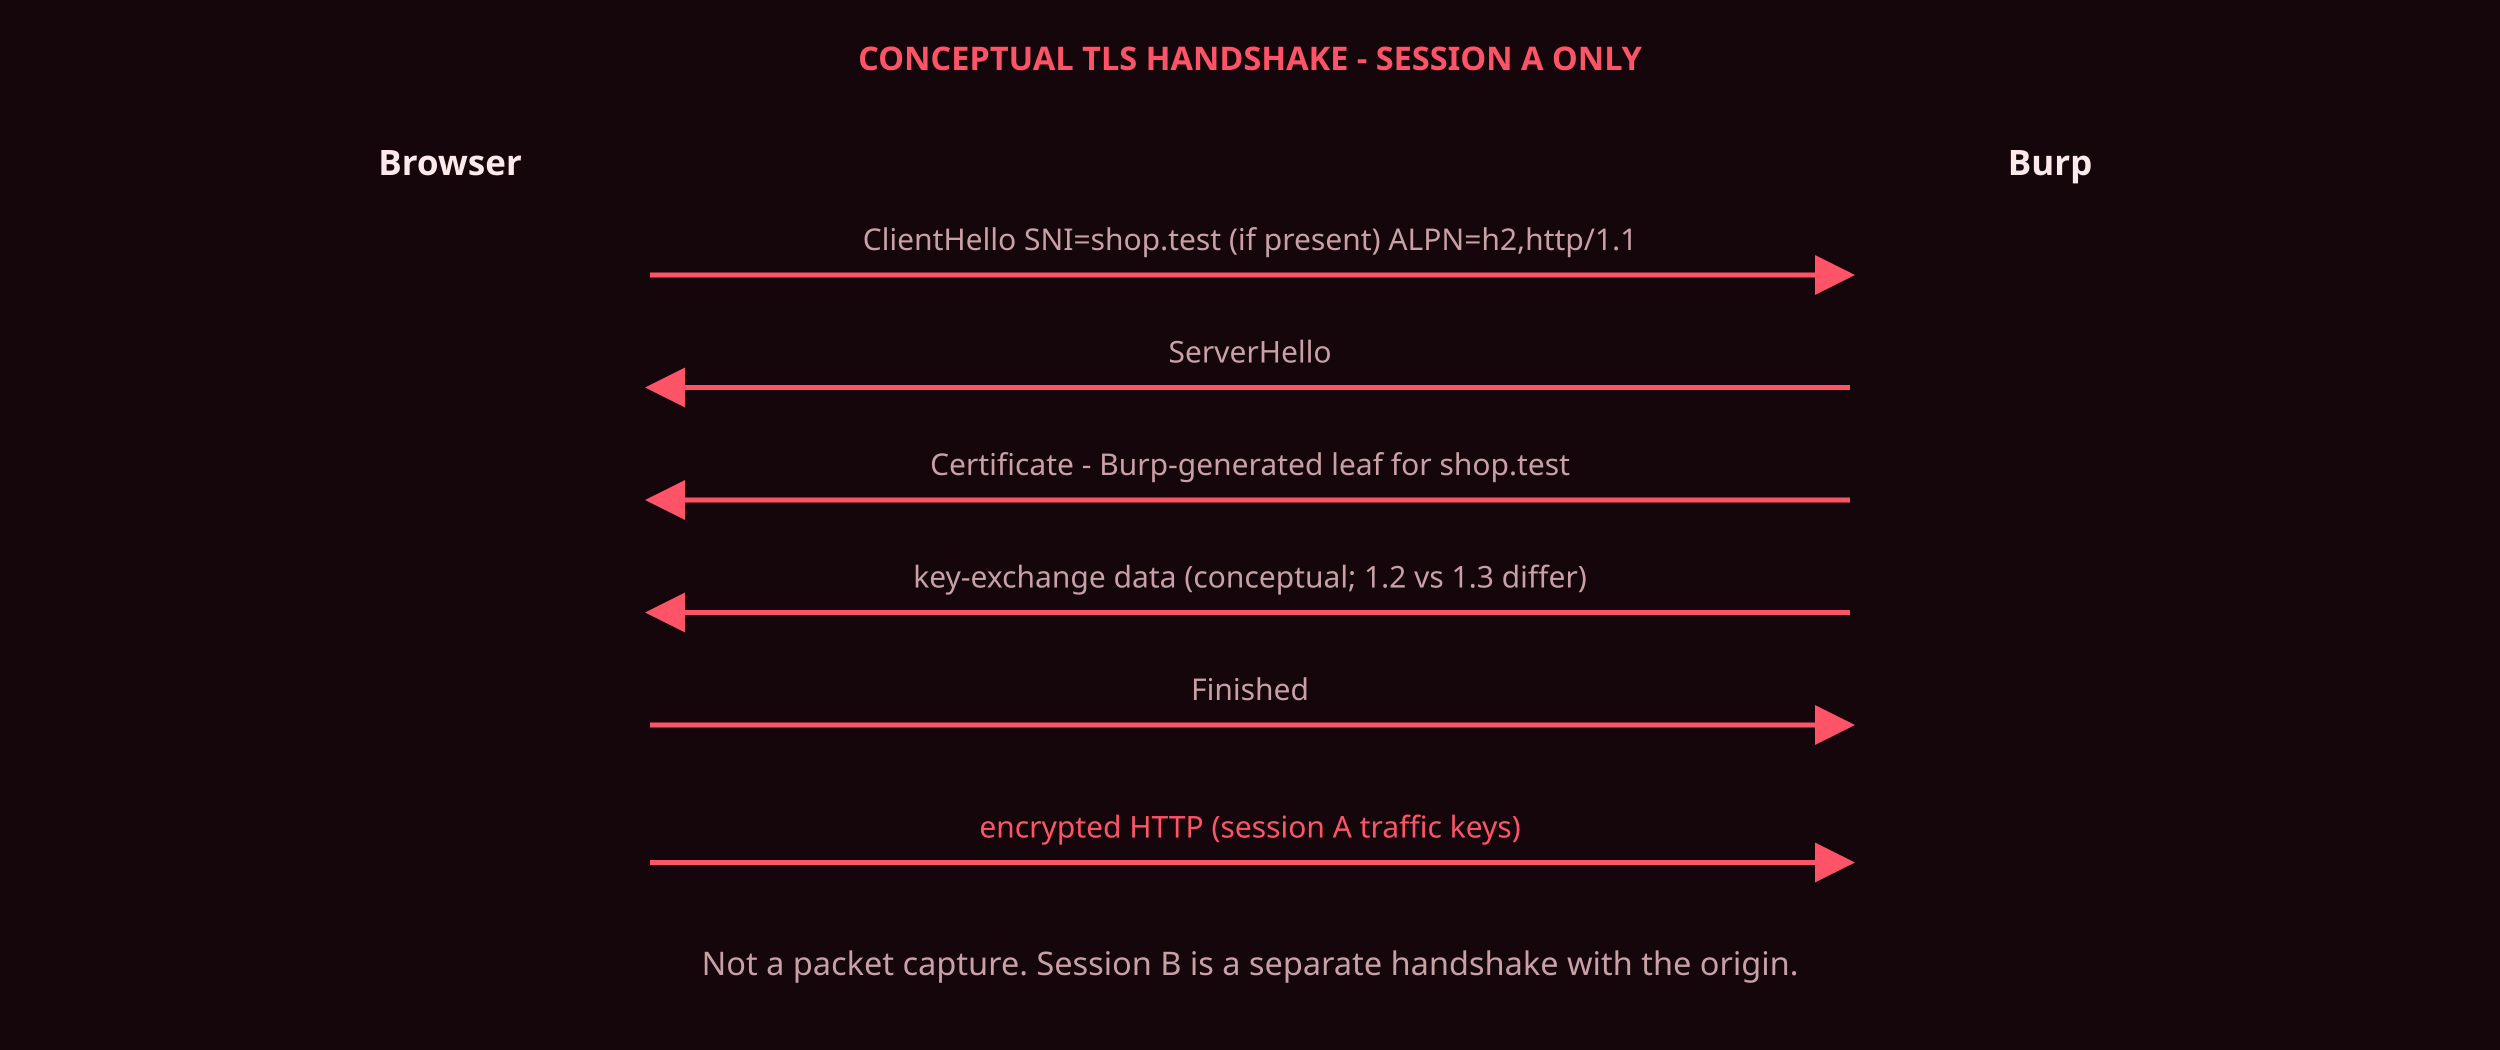
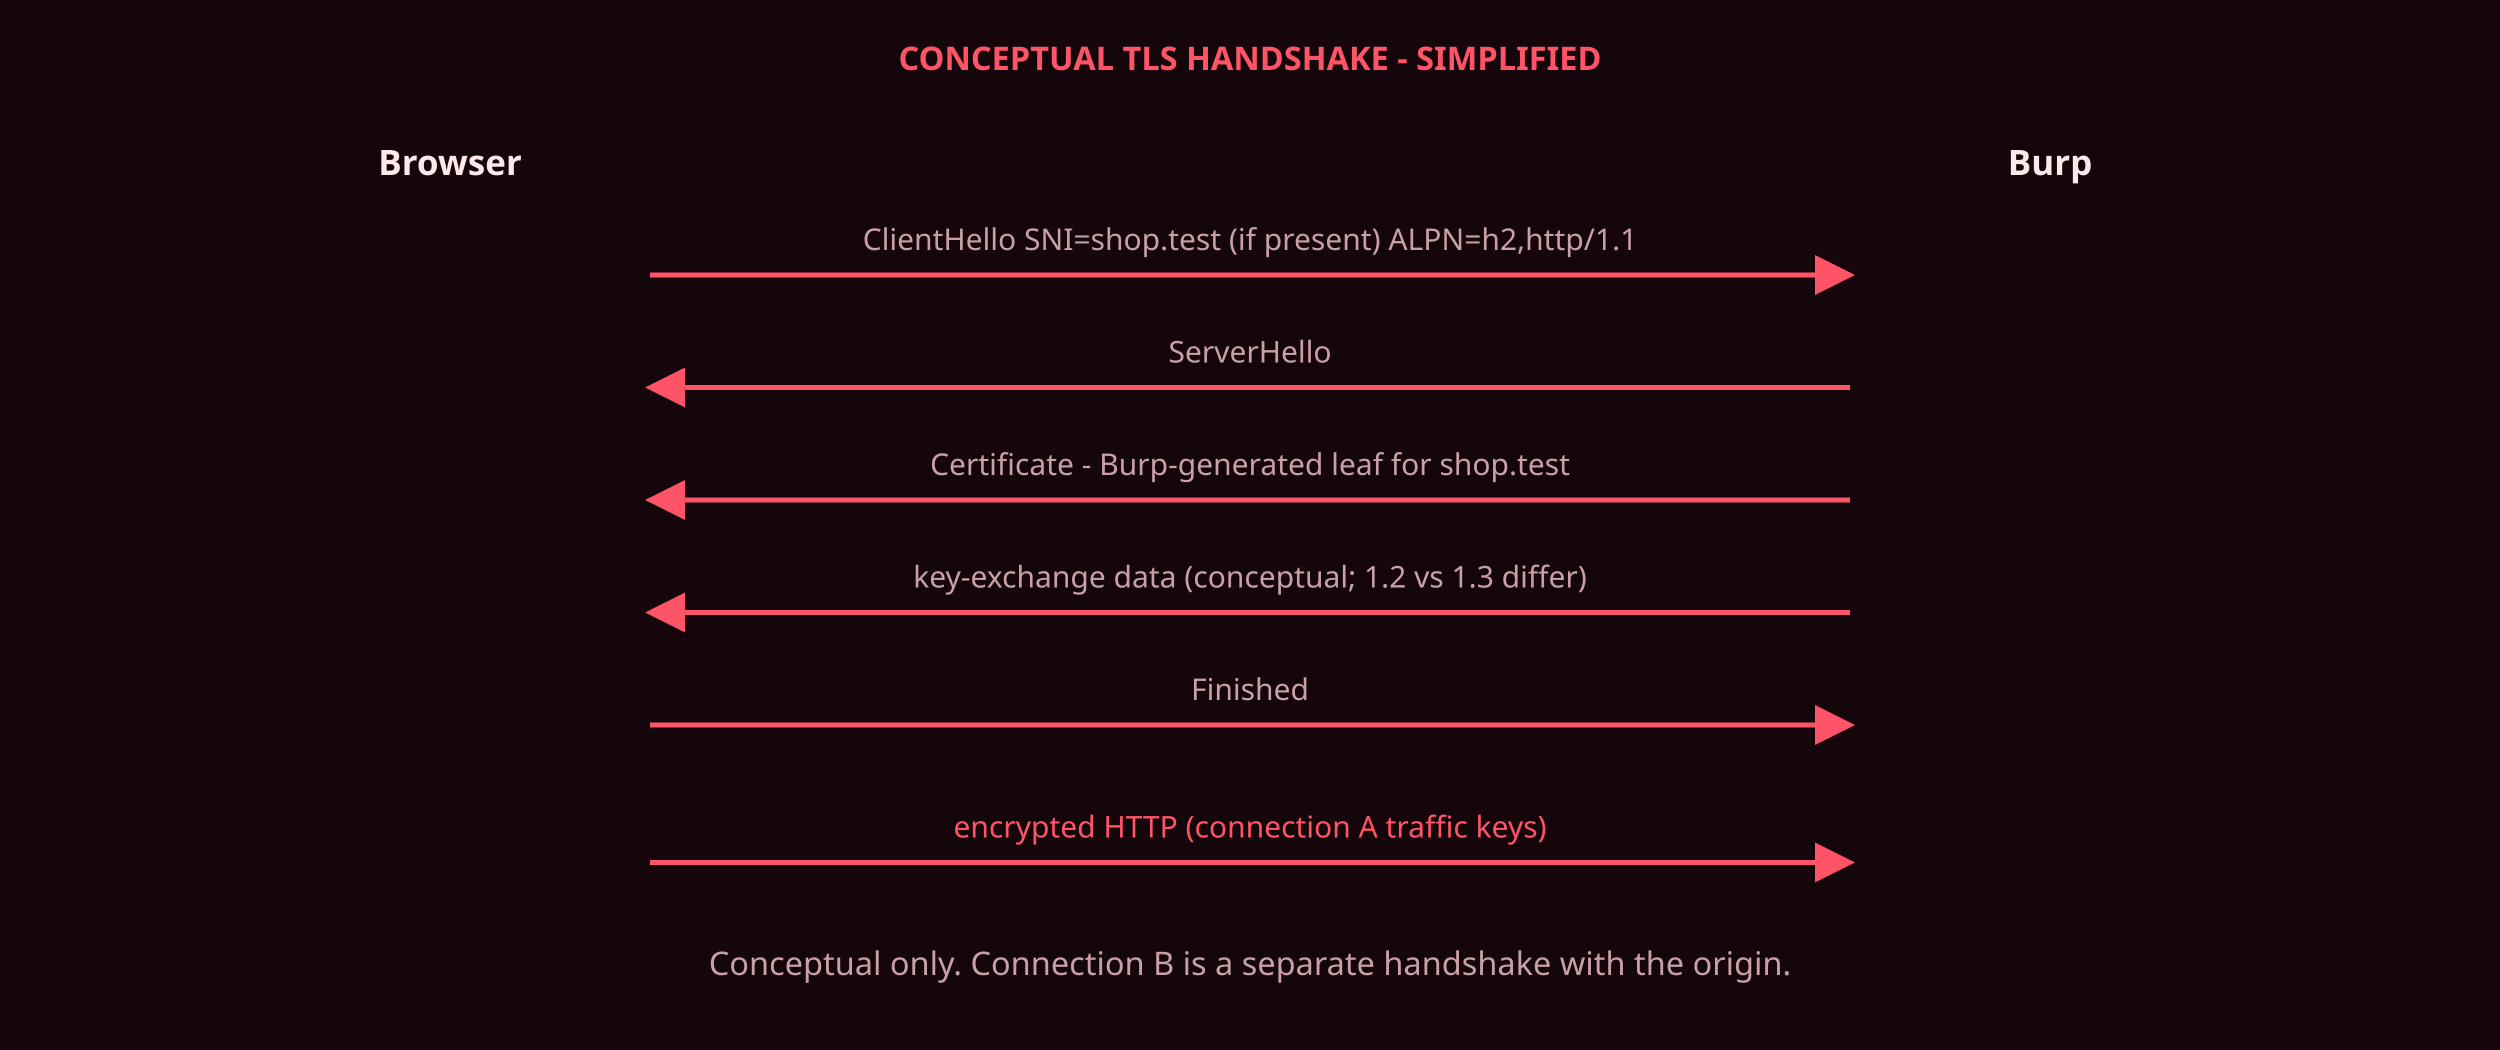
<svg xmlns="http://www.w3.org/2000/svg" viewBox="0 0 1000 420" role="img" aria-label="Conceptual Browser to Burp TLS handshake on session A">
  <rect width="1000" height="420" fill="#14060a" />
  <defs>
    <marker id="ah" markerWidth="8" markerHeight="8" refX="7" refY="4" orient="auto">
      <path d="M0,0 L8,4 L0,8 z" fill="#ff5468" />
    </marker>
  </defs>
-   <text x="500" y="28" text-anchor="middle" fill="#ff5468" font-family="ui-sans-serif,system-ui,sans-serif" font-size="13" font-weight="700">CONCEPTUAL TLS HANDSHAKE - SESSION A ONLY</text>
+   <text x="500" y="28" text-anchor="middle" fill="#ff5468" font-family="ui-sans-serif,system-ui,sans-serif" font-size="13" font-weight="700">CONCEPTUAL TLS HANDSHAKE - SIMPLIFIED</text>
  <text x="180" y="70" text-anchor="middle" fill="#ffe8ea" font-family="ui-sans-serif,system-ui,sans-serif" font-size="14" font-weight="700">Browser</text>
  <text x="820" y="70" text-anchor="middle" fill="#ffe8ea" font-family="ui-sans-serif,system-ui,sans-serif" font-size="14" font-weight="700">Burp</text>
  <line x1="260" y1="110" x2="740" y2="110" stroke="#ff5468" stroke-width="2" marker-end="url(#ah)" />
  <text x="500" y="100" text-anchor="middle" fill="#c9a0a6" font-family="ui-sans-serif,system-ui,sans-serif" font-size="12" font-weight="400">ClientHello   SNI=shop.test (if present)   ALPN=h2,http/1.1</text>
  <line x1="740" y1="155" x2="260" y2="155" stroke="#ff5468" stroke-width="2" marker-end="url(#ah)" />
  <text x="500" y="145" text-anchor="middle" fill="#c9a0a6" font-family="ui-sans-serif,system-ui,sans-serif" font-size="12" font-weight="400">ServerHello</text>
  <line x1="740" y1="200" x2="260" y2="200" stroke="#ff5468" stroke-width="2" marker-end="url(#ah)" />
  <text x="500" y="190" text-anchor="middle" fill="#c9a0a6" font-family="ui-sans-serif,system-ui,sans-serif" font-size="12" font-weight="400">Certificate - Burp-generated leaf for shop.test</text>
  <line x1="740" y1="245" x2="260" y2="245" stroke="#ff5468" stroke-width="2" marker-end="url(#ah)" />
  <text x="500" y="235" text-anchor="middle" fill="#c9a0a6" font-family="ui-sans-serif,system-ui,sans-serif" font-size="12" font-weight="400">key-exchange data  (conceptual; 1.2 vs 1.3 differ)</text>
  <line x1="260" y1="290" x2="740" y2="290" stroke="#ff5468" stroke-width="2" marker-end="url(#ah)" />
  <text x="500" y="280" text-anchor="middle" fill="#c9a0a6" font-family="ui-sans-serif,system-ui,sans-serif" font-size="12" font-weight="400">Finished</text>
  <line x1="260" y1="345" x2="740" y2="345" stroke="#ff5468" stroke-width="2" marker-end="url(#ah)" />
-   <text x="500" y="335" text-anchor="middle" fill="#ff5468" font-family="ui-sans-serif,system-ui,sans-serif" font-size="12" font-weight="400">encrypted HTTP  (session A traffic keys)</text>
-   <text x="500" y="390" text-anchor="middle" fill="#c9a0a6" font-family="ui-sans-serif,system-ui,sans-serif" font-size="13" font-weight="400">Not a packet capture. Session B is a separate handshake with the origin.</text>
+   <text x="500" y="335" text-anchor="middle" fill="#ff5468" font-family="ui-sans-serif,system-ui,sans-serif" font-size="12" font-weight="400">encrypted HTTP  (connection A traffic keys)</text>
+   <text x="500" y="390" text-anchor="middle" fill="#c9a0a6" font-family="ui-sans-serif,system-ui,sans-serif" font-size="13" font-weight="400">Conceptual only. Connection B is a separate handshake with the origin.</text>
</svg>
